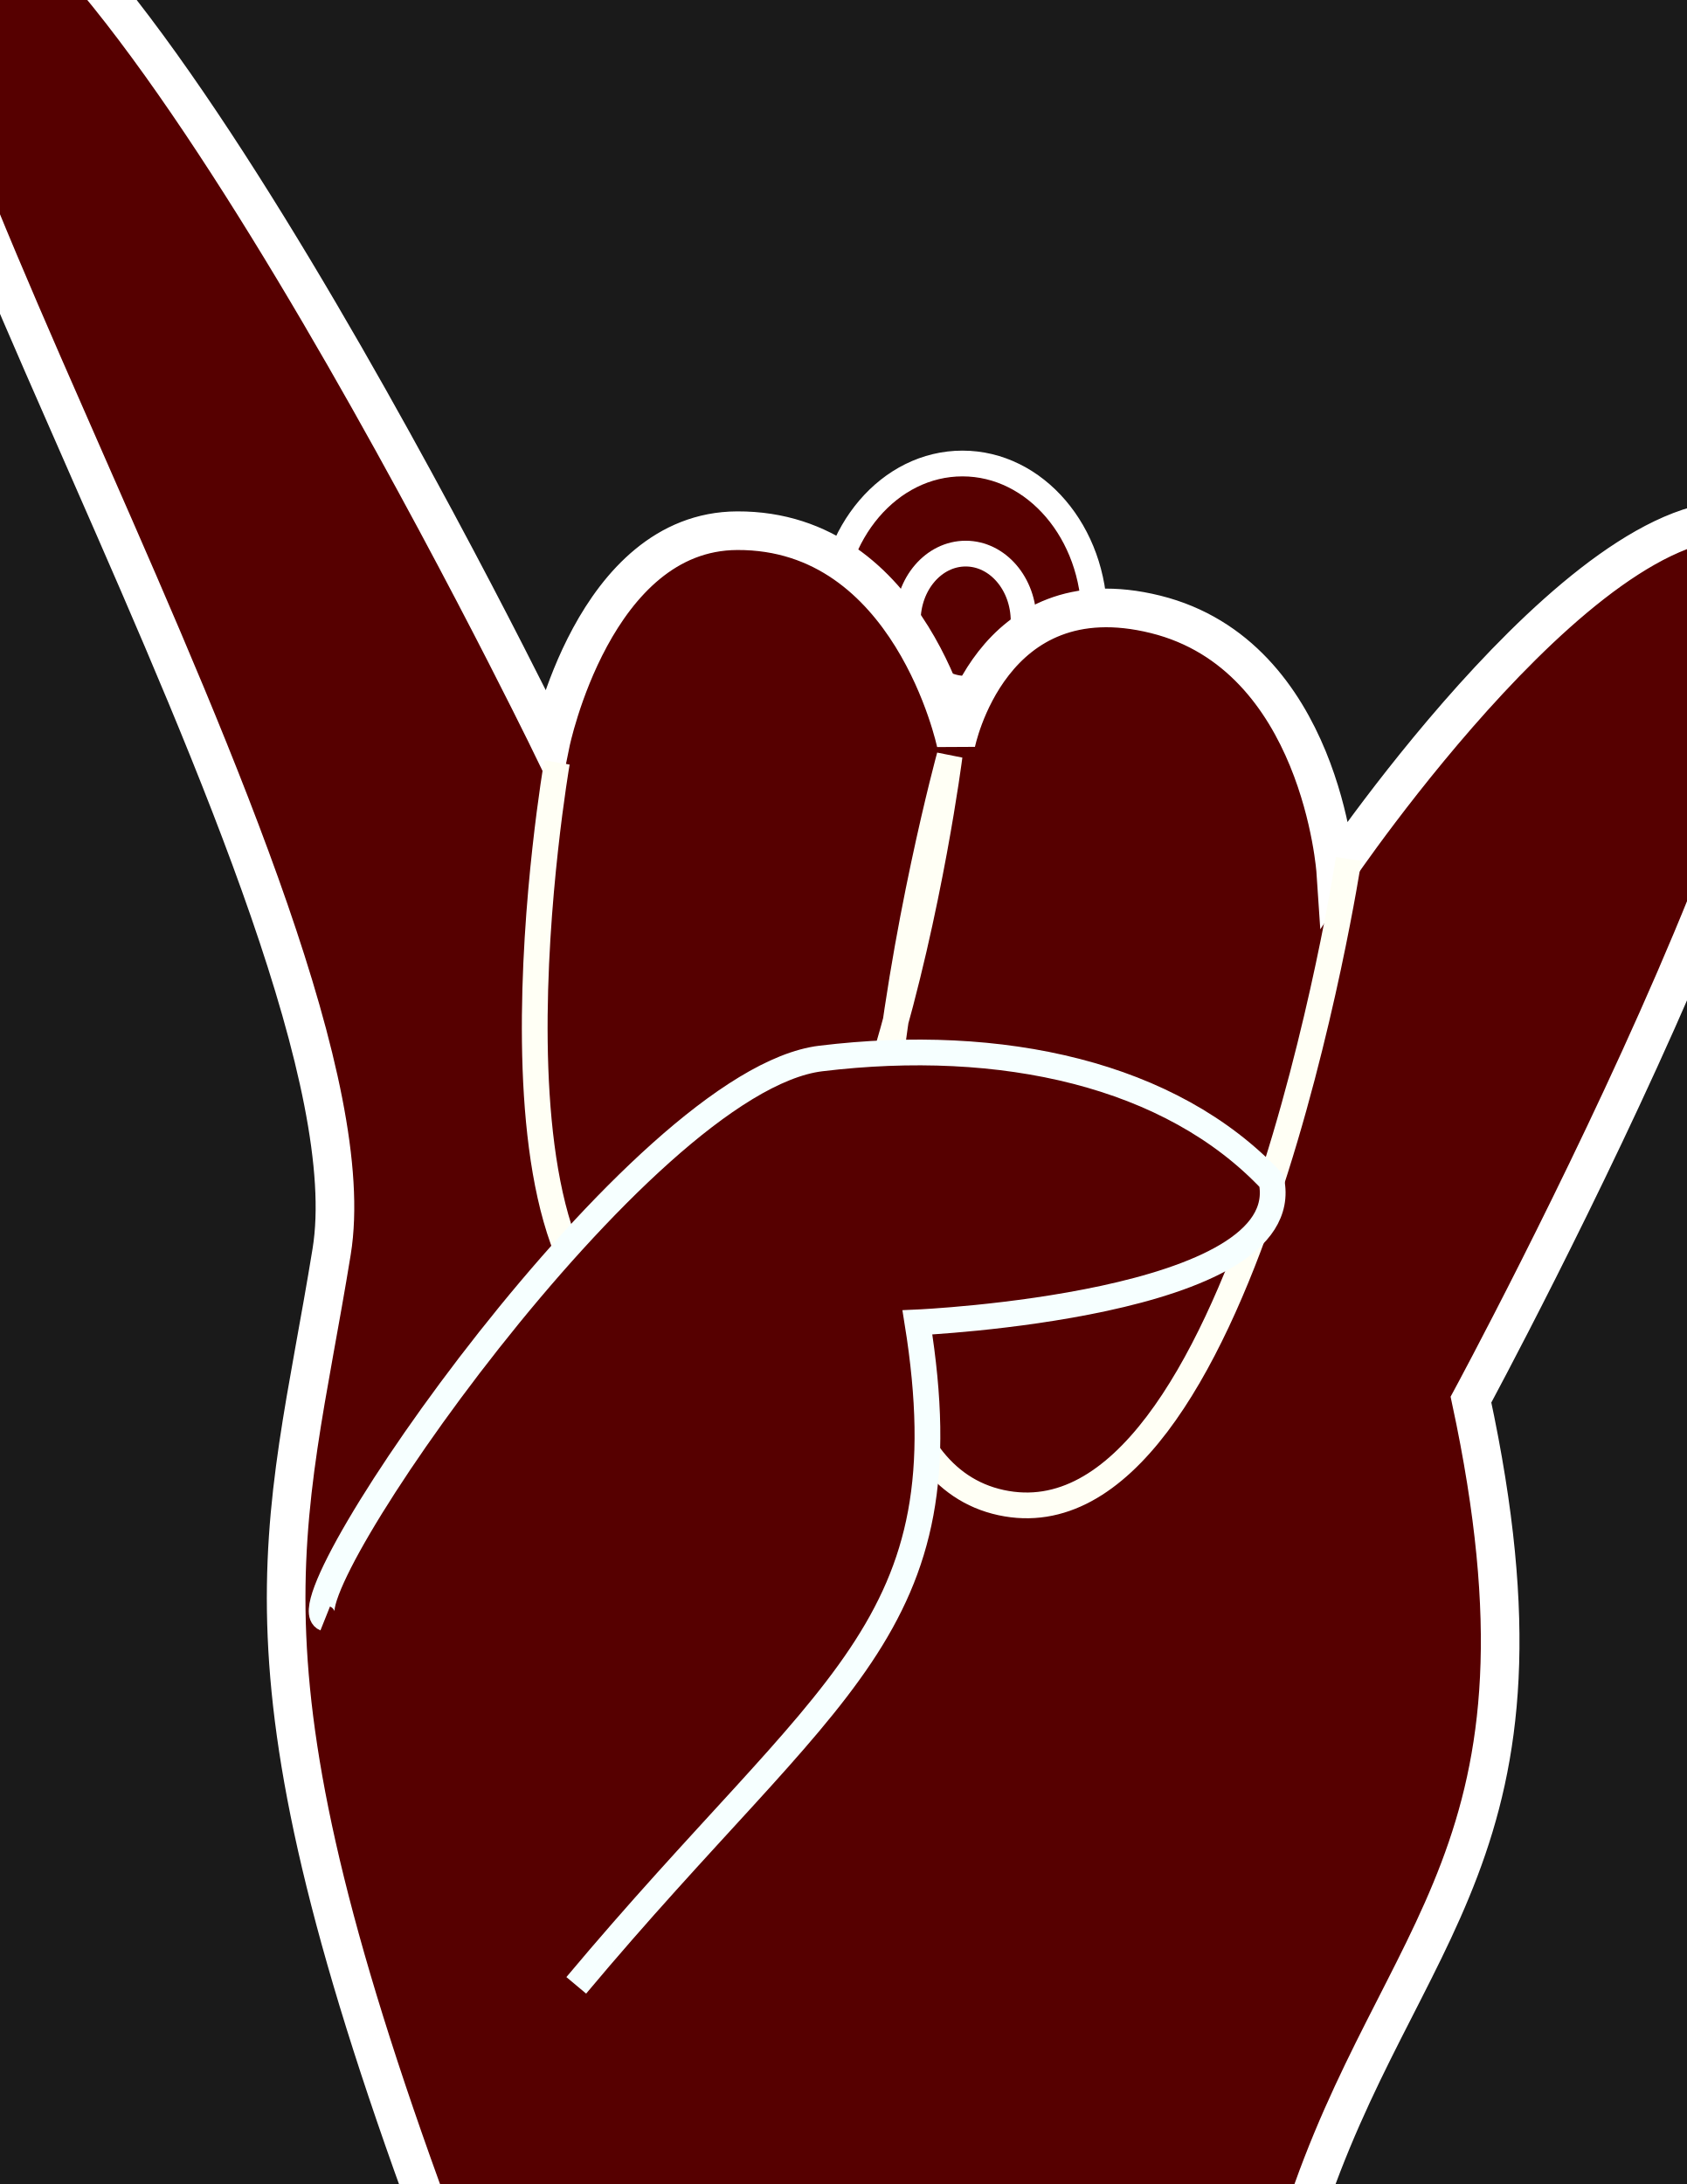
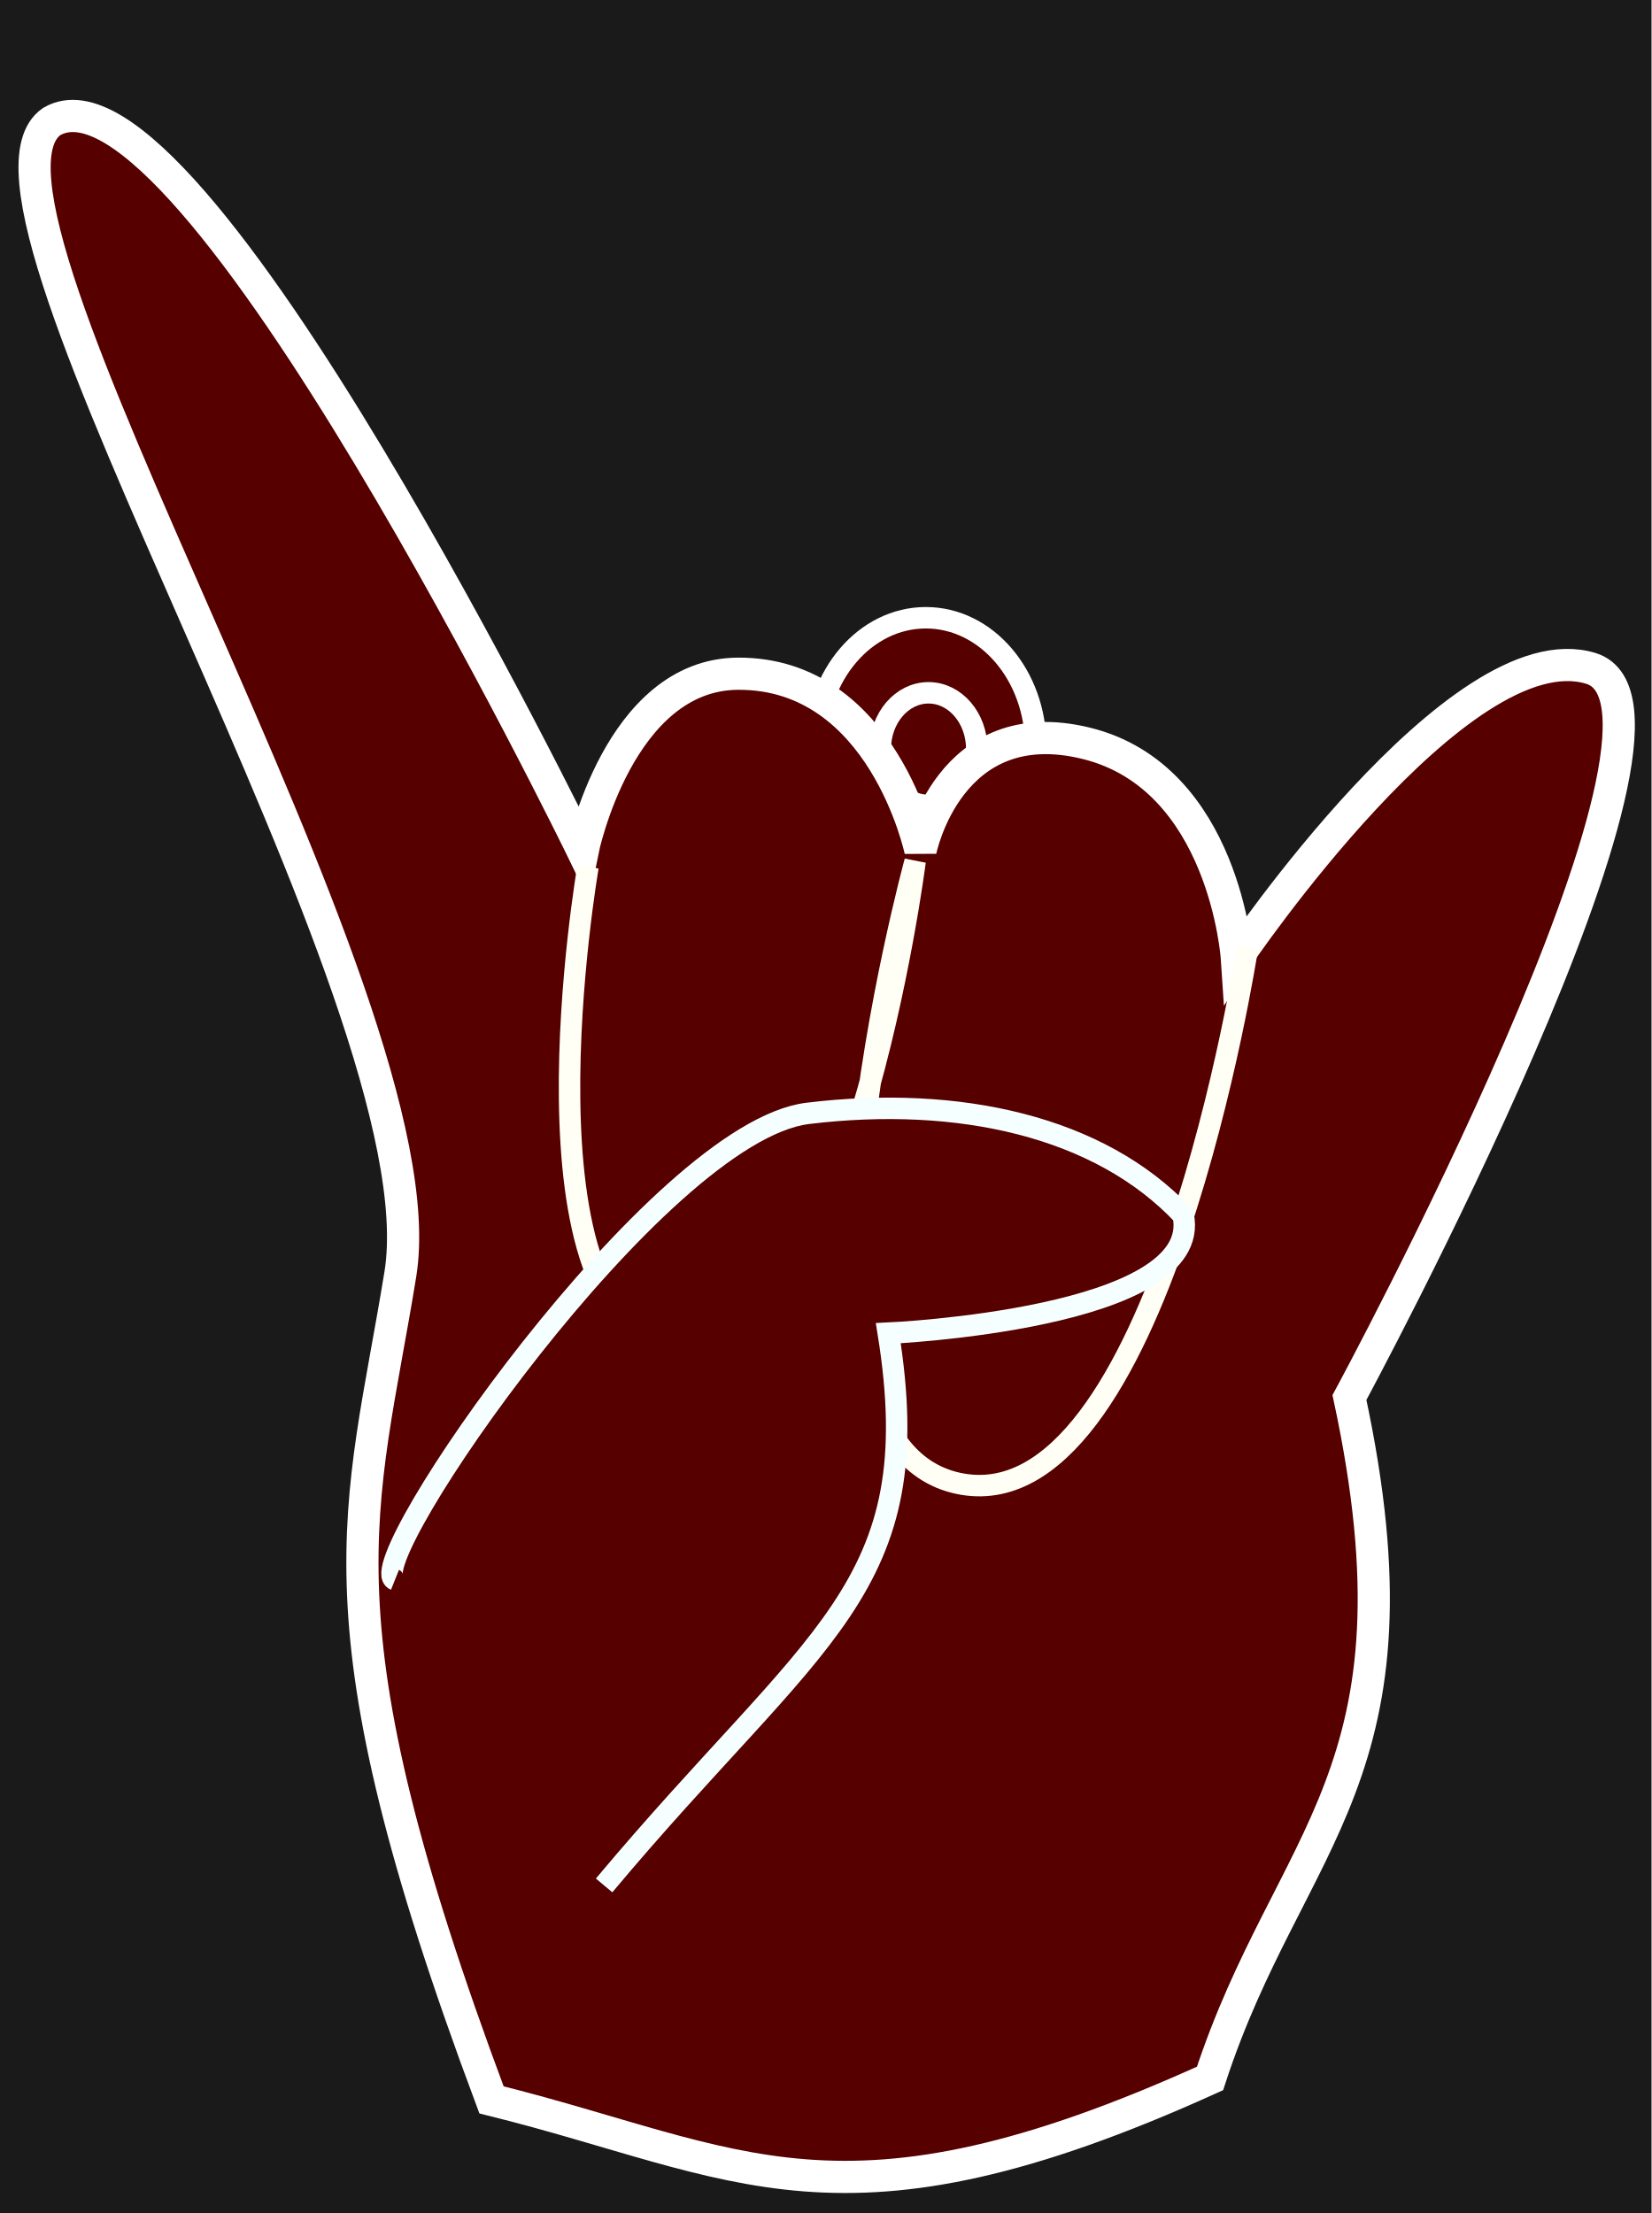
- <svg xmlns="http://www.w3.org/2000/svg" width="85.075mm" height="110.171mm" viewBox="0 0 301.447 390.368" id="svg2" version="1.1">
+ <svg xmlns="http://www.w3.org/2000/svg" width="110mm" height="147.418mm" viewBox="0 0 389.764 522.349" id="svg2" version="1.1">
  <defs id="defs4" />
-   <g id="layer1" transform="translate(-61.78517,-194.3612)">
-     <rect style="fill:#1a1a1a;fill-opacity:1;stroke:none;stroke-width:3.099;stroke-linecap:round;stroke-linejoin:round;stroke-miterlimit:4;stroke-dasharray:none;stroke-opacity:1" id="rect5798" width="354.331" height="474.863" x="35.17" y="144.651" />
-     <g id="g4286-5" transform="translate(-305.5,118.5606)">
+   <g id="layer1" transform="translate(-17.45347,-120.9081)">
+     <rect style="fill:#1a1a1a;fill-opacity:1;stroke:none;stroke-width:3.409;stroke-linecap:round;stroke-linejoin:round;stroke-miterlimit:4;stroke-dasharray:none;stroke-opacity:1" id="rect5798" width="389.764" height="522.349" x="17.453" y="120.908" />
+     <g id="g4286-5" transform="matrix(1.1,0,0,1.1,-357.2835,92.20846)">
      <g id="g4290-4" transform="translate(23,80)">
        <ellipse style="fill:#560000;fill-opacity:1;stroke:#ffffff;stroke-width:4.602;stroke-miterlimit:4;stroke-dasharray:none;stroke-opacity:1" id="path4282-1" cx="516.308" cy="106.257" rx="23.585" ry="27.611" />
        <ellipse style="fill:#560000;fill-opacity:1;stroke:#ffffff;stroke-width:4.602;stroke-miterlimit:4;stroke-dasharray:none;stroke-opacity:1" id="path4284-5" cx="516.884" cy="106.832" rx="10.354" ry="12.08" />
      </g>
    </g>
-     <path style="fill:#560000;fill-opacity:1;fill-rule:evenodd;stroke:#ffffff;stroke-width:6.903;stroke-linecap:butt;stroke-linejoin:miter;stroke-miterlimit:4;stroke-dasharray:none;stroke-opacity:1" d="m 121.063,418.069 c 9.525,-58.648 -99.648,-230.261 -74.78,-247.35 29.47,-17.089 113.896,156.463 113.896,156.463 0,0 7.727,-37.854 33.363,-37.965 31.121,-0.135 39.116,37.965 39.116,37.965 0,0 6.04,-30.367 35.664,-23.009 29.624,7.358 32.213,46.019 32.213,46.019 0,0 47.761,-70.689 75.931,-62.125 28.169,8.564 -51.771,156.463 -51.771,156.463 17.425,81.063 -12.959,94.119 -29.912,146.109 -79.532,36.075 -100.745,17.855 -154.162,4.602 -39.033,-104.351 -27.905,-125.774 -19.558,-177.172 z" id="path3336" />
-     <path style="fill:none;fill-rule:evenodd;stroke:#fffff5;stroke-width:4.602;stroke-linecap:butt;stroke-linejoin:miter;stroke-miterlimit:4;stroke-dasharray:none;stroke-opacity:1" d="m 161.329,330.633 c 0,0 -17.065,98.685 19.558,103.542 36.623,4.857 50.62,-104.692 50.62,-104.692 0,0 -33.885,124.128 9.204,133.454 43.089,9.326 62.125,-115.046 62.125,-115.046" id="path4138" />
-     <path style="fill:#560000;fill-opacity:1;fill-rule:evenodd;stroke:#f6ffff;stroke-width:4.602;stroke-linecap:butt;stroke-linejoin:miter;stroke-miterlimit:4;stroke-dasharray:none;stroke-opacity:1" d="m 119.912,483.645 c -7.725,-3.09 56.257,-96.169 88.586,-100.09 32.329,-3.922 62.585,2.758 80.533,21.859 4.648,22.286 -63.276,25.31 -63.276,25.31 8.853,55.016 -15.563,64.269 -60.975,118.498" id="path4140" />
+     <path style="fill:#560000;fill-opacity:1;fill-rule:evenodd;stroke:#ffffff;stroke-width:7.593;stroke-linecap:butt;stroke-linejoin:miter;stroke-miterlimit:4;stroke-dasharray:none;stroke-opacity:1" d="M 111.936,421.667 C 122.413,357.155 2.323,168.381 29.677,149.582 62.094,130.784 154.963,321.692 154.963,321.692 c 0,0 8.5,-41.64 36.7,-41.762 34.234,-0.148 43.027,41.762 43.027,41.762 0,0 6.644,-33.404 39.231,-25.31 32.587,8.094 35.434,50.62 35.434,50.62 0,0 52.538,-77.758 83.524,-68.338 30.986,9.42 -56.948,172.11 -56.948,172.11 19.168,89.169 -14.255,103.531 -32.903,160.72 -87.485,39.682 -110.82,19.64 -169.578,5.062 C 90.513,501.77 102.754,478.204 111.936,421.667 Z" id="path3336" />
+     <path style="fill:none;fill-rule:evenodd;stroke:#fffff5;stroke-width:5.062;stroke-linecap:butt;stroke-linejoin:miter;stroke-miterlimit:4;stroke-dasharray:none;stroke-opacity:1" d="m 156.228,325.488 c 0,0 -18.771,108.554 21.514,113.896 40.285,5.342 55.682,-115.162 55.682,-115.162 0,0 -37.274,136.541 10.124,146.799 47.398,10.258 68.338,-126.551 68.338,-126.551" id="path4138" />
+     <path style="fill:#560000;fill-opacity:1;fill-rule:evenodd;stroke:#f6ffff;stroke-width:5.062;stroke-linecap:butt;stroke-linejoin:miter;stroke-miterlimit:4;stroke-dasharray:none;stroke-opacity:1" d="m 110.67,493.801 c -8.498,-3.399 61.882,-105.785 97.444,-110.099 35.562,-4.314 68.844,3.034 88.586,24.045 5.113,24.514 -69.603,27.841 -69.603,27.841 9.739,60.518 -17.12,70.696 -67.072,130.348" id="path4140" />
  </g>
</svg>
